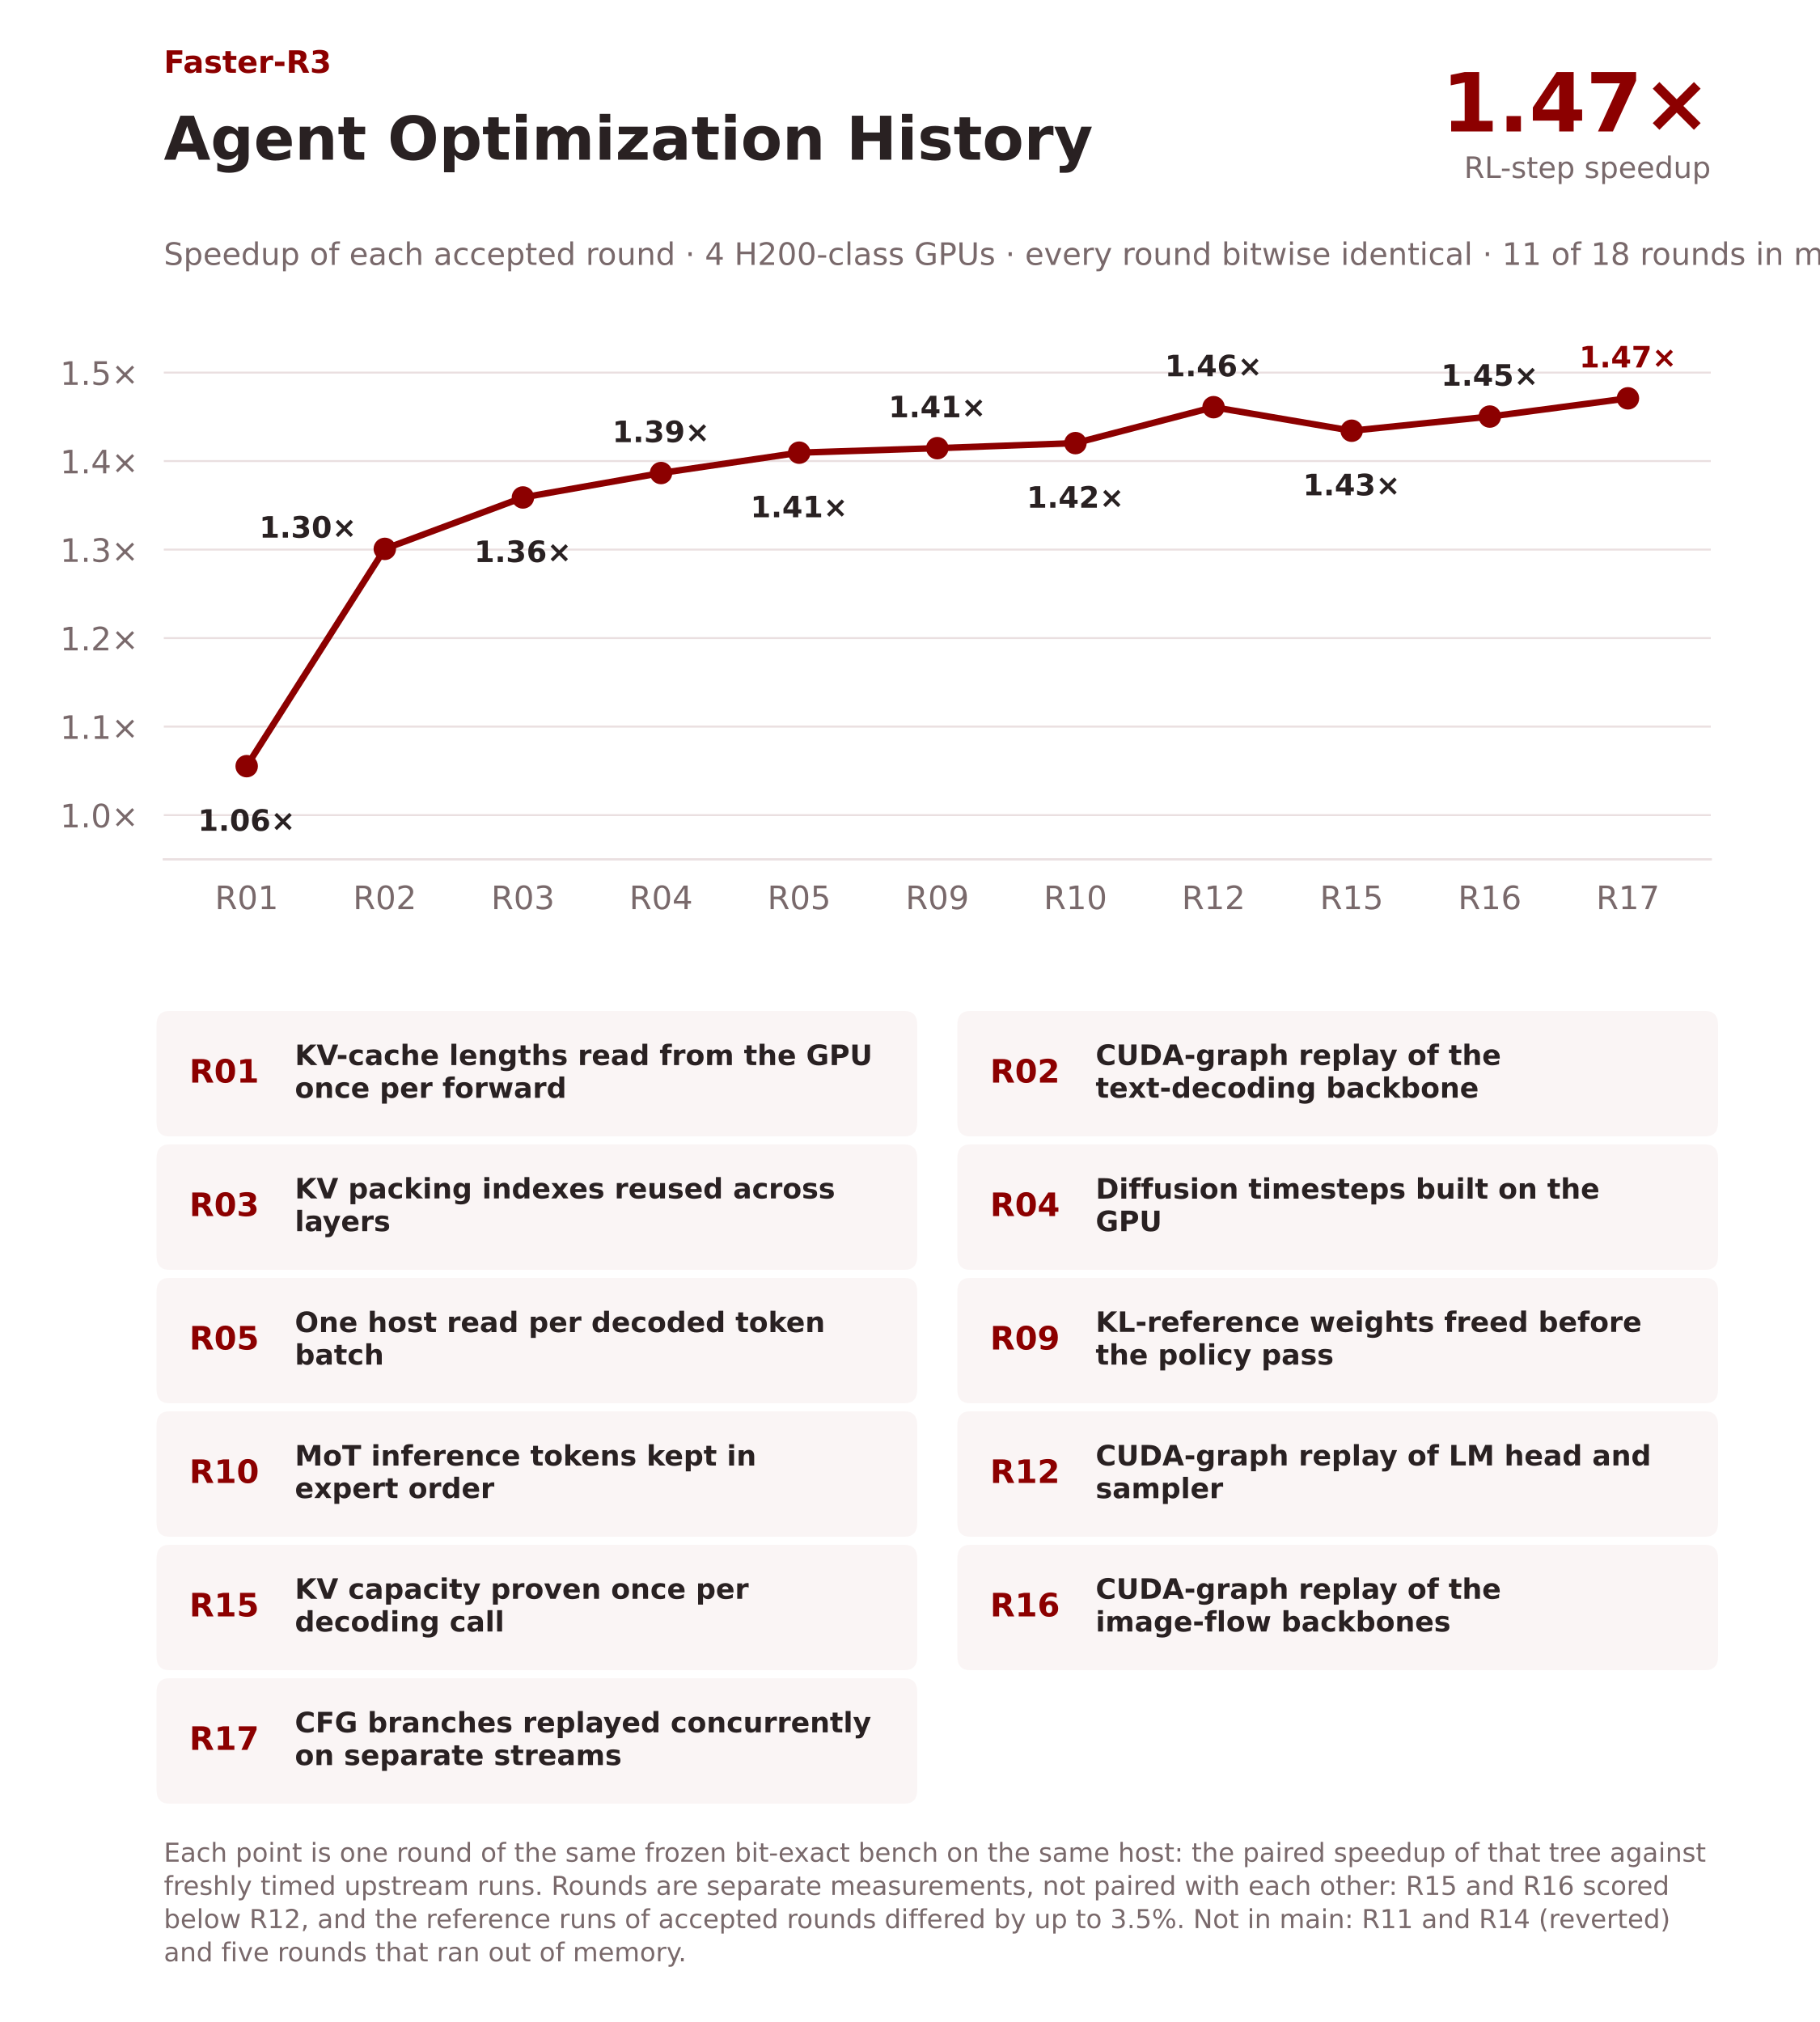
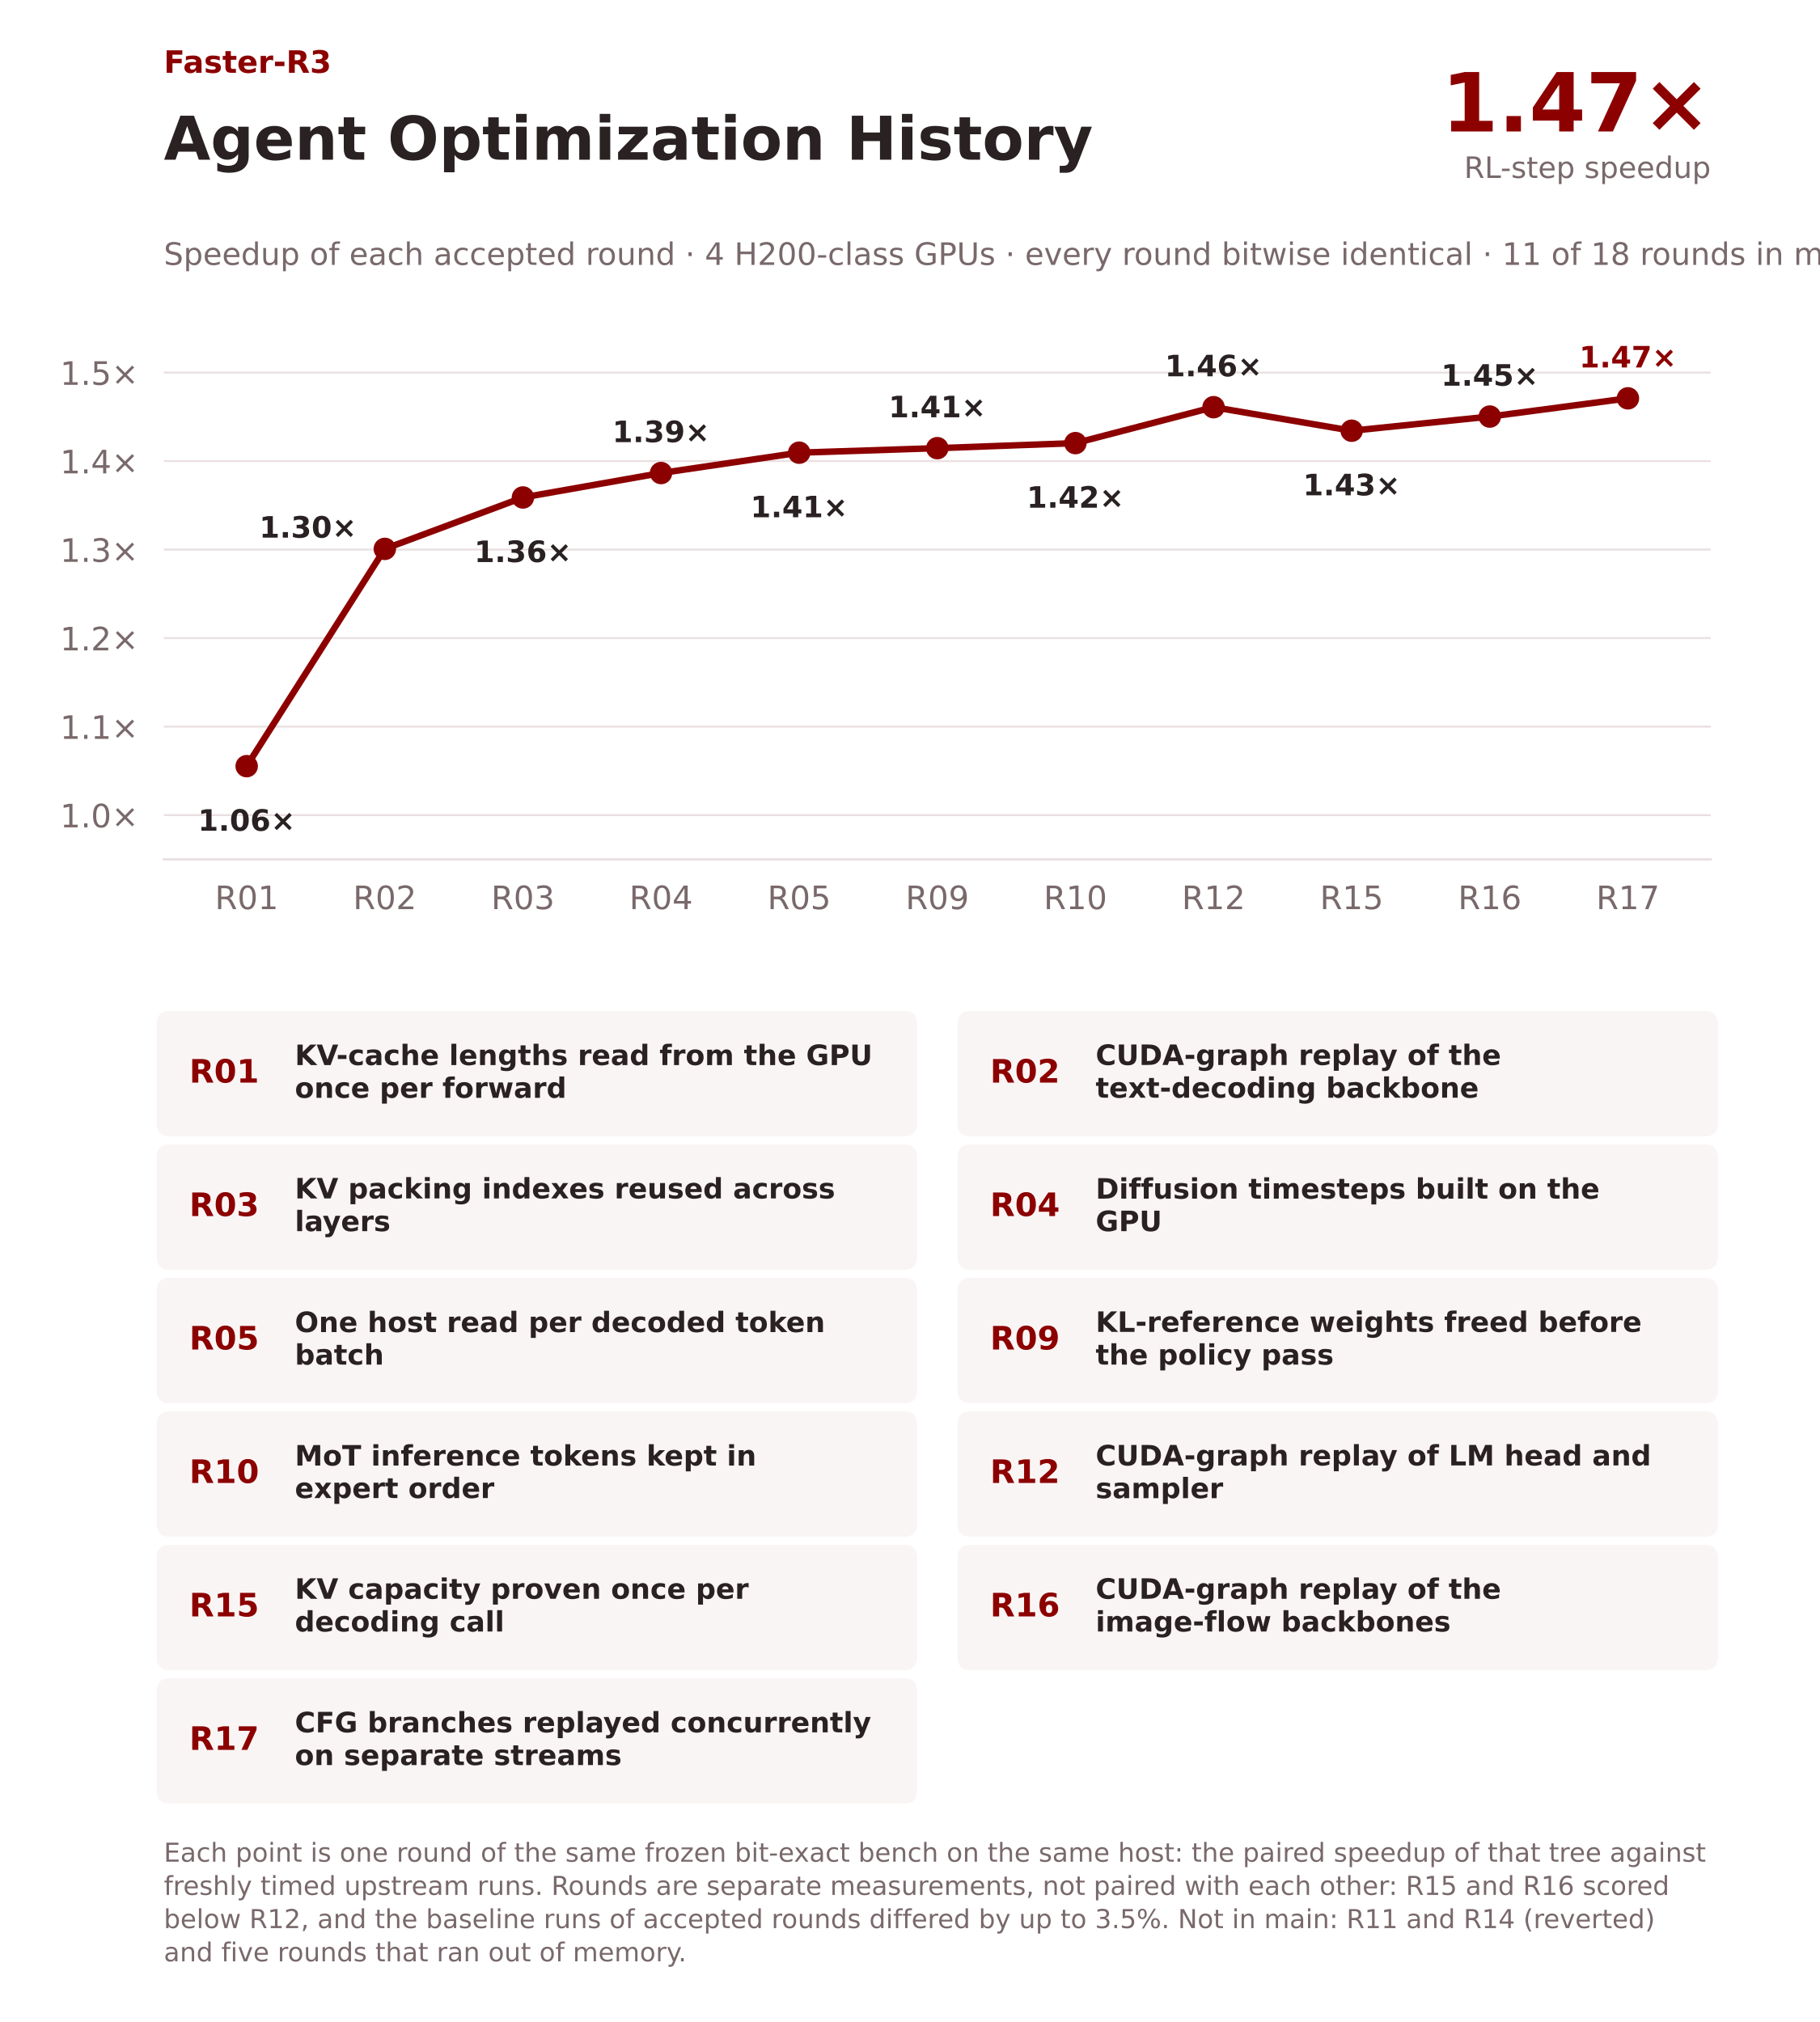
<svg xmlns="http://www.w3.org/2000/svg" xmlns:xlink="http://www.w3.org/1999/xlink" width="648pt" height="720pt" viewBox="0 0 648 720" version="1.1">
  <defs>
    <style type="text/css">*{stroke-linejoin: round; stroke-linecap: butt}</style>
  </defs>
  <g id="figure_1">
    <g id="patch_1">
      <path d="M 0 720 L 648 720 L 648 0 L 0 0 z " style="fill: #ffffff" />
    </g>
    <g id="axes_1">
      <g id="patch_2">
        <path d="M 58.32 306 L 609.12 306 L 609.12 113.76 L 58.32 113.76 z " style="fill: #ffffff" />
      </g>
      <g id="matplotlib.axis_1">
        <g id="xtick_1">
          <g id="line2d_1" />
          <g id="text_1">
            <text style="font-size: 11.5px; font-family: 'DejaVu Sans'; text-anchor: middle; fill: #79696b" x="87.827" y="323.738" transform="rotate(-0 87.82714 323.7382)">R01</text>
          </g>
        </g>
        <g id="xtick_2">
          <g id="line2d_2" />
          <g id="text_2">
            <text style="font-size: 11.5px; font-family: 'DejaVu Sans'; text-anchor: middle; fill: #79696b" x="137.006" y="323.738" transform="rotate(-0 137.0057 323.7382)">R02</text>
          </g>
        </g>
        <g id="xtick_3">
          <g id="line2d_3" />
          <g id="text_3">
            <text style="font-size: 11.5px; font-family: 'DejaVu Sans'; text-anchor: middle; fill: #79696b" x="186.184" y="323.738" transform="rotate(-0 186.1843 323.7382)">R03</text>
          </g>
        </g>
        <g id="xtick_4">
          <g id="line2d_4" />
          <g id="text_4">
            <text style="font-size: 11.5px; font-family: 'DejaVu Sans'; text-anchor: middle; fill: #79696b" x="235.363" y="323.738" transform="rotate(-0 235.3629 323.7382)">R04</text>
          </g>
        </g>
        <g id="xtick_5">
          <g id="line2d_5" />
          <g id="text_5">
            <text style="font-size: 11.5px; font-family: 'DejaVu Sans'; text-anchor: middle; fill: #79696b" x="284.541" y="323.738" transform="rotate(-0 284.5414 323.7382)">R05</text>
          </g>
        </g>
        <g id="xtick_6">
          <g id="line2d_6" />
          <g id="text_6">
            <text style="font-size: 11.5px; font-family: 'DejaVu Sans'; text-anchor: middle; fill: #79696b" x="333.72" y="323.738" transform="rotate(-0 333.72 323.7382)">R09</text>
          </g>
        </g>
        <g id="xtick_7">
          <g id="line2d_7" />
          <g id="text_7">
            <text style="font-size: 11.5px; font-family: 'DejaVu Sans'; text-anchor: middle; fill: #79696b" x="382.899" y="323.738" transform="rotate(-0 382.8986 323.7382)">R10</text>
          </g>
        </g>
        <g id="xtick_8">
          <g id="line2d_8" />
          <g id="text_8">
            <text style="font-size: 11.5px; font-family: 'DejaVu Sans'; text-anchor: middle; fill: #79696b" x="432.077" y="323.738" transform="rotate(-0 432.0771 323.7382)">R12</text>
          </g>
        </g>
        <g id="xtick_9">
          <g id="line2d_9" />
          <g id="text_9">
            <text style="font-size: 11.5px; font-family: 'DejaVu Sans'; text-anchor: middle; fill: #79696b" x="481.256" y="323.738" transform="rotate(-0 481.2557 323.7382)">R15</text>
          </g>
        </g>
        <g id="xtick_10">
          <g id="line2d_10" />
          <g id="text_10">
            <text style="font-size: 11.5px; font-family: 'DejaVu Sans'; text-anchor: middle; fill: #79696b" x="530.434" y="323.738" transform="rotate(-0 530.4343 323.7382)">R16</text>
          </g>
        </g>
        <g id="xtick_11">
          <g id="line2d_11" />
          <g id="text_11">
            <text style="font-size: 11.5px; font-family: 'DejaVu Sans'; text-anchor: middle; fill: #79696b" x="579.613" y="323.738" transform="rotate(-0 579.6129 323.7382)">R17</text>
          </g>
        </g>
      </g>
      <g id="matplotlib.axis_2">
        <g id="ytick_1">
          <g id="line2d_12">
            <path d="M 58.32 290.243 L 609.12 290.243 " clip-path="url(#p68260a6fab)" style="fill: none; stroke: #eadfe0; stroke-width: 0.7; stroke-linecap: square" />
          </g>
          <g id="line2d_13" />
          <g id="text_12">
            <text style="font-size: 11.5px; font-family: 'DejaVu Sans'; text-anchor: end; fill: #79696b" x="49.32" y="294.612" transform="rotate(-0 49.32 294.6117)">1.0×</text>
          </g>
        </g>
        <g id="ytick_2">
          <g id="line2d_14">
            <path d="M 58.32 258.728 L 609.12 258.728 " clip-path="url(#p68260a6fab)" style="fill: none; stroke: #eadfe0; stroke-width: 0.7; stroke-linecap: square" />
          </g>
          <g id="line2d_15" />
          <g id="text_13">
            <text style="font-size: 11.5px; font-family: 'DejaVu Sans'; text-anchor: end; fill: #79696b" x="49.32" y="263.097" transform="rotate(-0 49.32 263.097)">1.1×</text>
          </g>
        </g>
        <g id="ytick_3">
          <g id="line2d_16">
            <path d="M 58.32 227.213 L 609.12 227.213 " clip-path="url(#p68260a6fab)" style="fill: none; stroke: #eadfe0; stroke-width: 0.7; stroke-linecap: square" />
          </g>
          <g id="line2d_17" />
          <g id="text_14">
            <text style="font-size: 11.5px; font-family: 'DejaVu Sans'; text-anchor: end; fill: #79696b" x="49.32" y="231.582" transform="rotate(-0 49.32 231.5822)">1.2×</text>
          </g>
        </g>
        <g id="ytick_4">
          <g id="line2d_18">
            <path d="M 58.32 195.698 L 609.12 195.698 " clip-path="url(#p68260a6fab)" style="fill: none; stroke: #eadfe0; stroke-width: 0.7; stroke-linecap: square" />
          </g>
          <g id="line2d_19" />
          <g id="text_15">
            <text style="font-size: 11.5px; font-family: 'DejaVu Sans'; text-anchor: end; fill: #79696b" x="49.32" y="200.067" transform="rotate(-0 49.32 200.0675)">1.3×</text>
          </g>
        </g>
        <g id="ytick_5">
          <g id="line2d_20">
            <path d="M 58.32 164.184 L 609.12 164.184 " clip-path="url(#p68260a6fab)" style="fill: none; stroke: #eadfe0; stroke-width: 0.7; stroke-linecap: square" />
          </g>
          <g id="line2d_21" />
          <g id="text_16">
            <text style="font-size: 11.5px; font-family: 'DejaVu Sans'; text-anchor: end; fill: #79696b" x="49.32" y="168.553" transform="rotate(-0 49.32 168.5527)">1.4×</text>
          </g>
        </g>
        <g id="ytick_6">
          <g id="line2d_22">
            <path d="M 58.32 132.669 L 609.12 132.669 " clip-path="url(#p68260a6fab)" style="fill: none; stroke: #eadfe0; stroke-width: 0.7; stroke-linecap: square" />
          </g>
          <g id="line2d_23" />
          <g id="text_17">
            <text style="font-size: 11.5px; font-family: 'DejaVu Sans'; text-anchor: end; fill: #79696b" x="49.32" y="137.038" transform="rotate(-0 49.32 137.038)">1.5×</text>
          </g>
        </g>
      </g>
      <g id="line2d_24">
        <path d="M 87.827 272.815 L 137.006 195.446 L 186.184 177.136 L 235.363 168.438 L 284.541 161.19 L 333.72 159.582 L 382.899 157.786 L 432.077 144.991 L 481.256 153.374 L 530.434 148.332 L 579.613 141.84 " clip-path="url(#p68260a6fab)" style="fill: none; stroke: #8c0000; stroke-width: 2.3; stroke-linecap: square" />
      </g>
      <g id="patch_3">
        <path d="M 58.32 306 L 609.12 306 " style="fill: none; stroke: #eadfe0; stroke-width: 0.8; stroke-linejoin: miter; stroke-linecap: square" />
      </g>
      <g id="line2d_25">
        <defs>
          <path id="m669cb4846e" d="M 0 3.5 C 0.928 3.5 1.819 3.131 2.475 2.475 C 3.131 1.819 3.5 0.928 3.5 0 C 3.5 -0.928 3.131 -1.819 2.475 -2.475 C 1.819 -3.131 0.928 -3.5 0 -3.5 C -0.928 -3.5 -1.819 -3.131 -2.475 -2.475 C -3.131 -1.819 -3.5 -0.928 -3.5 0 C -3.5 0.928 -3.131 1.819 -2.475 2.475 C -1.819 3.131 -0.928 3.5 0 3.5 z " style="stroke: #8c0000" />
        </defs>
        <g clip-path="url(#p68260a6fab)">
          <use xlink:href="#m669cb4846e" x="87.827" y="272.815" style="fill: #8c0000; stroke: #8c0000" />
          <use xlink:href="#m669cb4846e" x="137.006" y="195.446" style="fill: #8c0000; stroke: #8c0000" />
          <use xlink:href="#m669cb4846e" x="186.184" y="177.136" style="fill: #8c0000; stroke: #8c0000" />
          <use xlink:href="#m669cb4846e" x="235.363" y="168.438" style="fill: #8c0000; stroke: #8c0000" />
          <use xlink:href="#m669cb4846e" x="284.541" y="161.19" style="fill: #8c0000; stroke: #8c0000" />
          <use xlink:href="#m669cb4846e" x="333.72" y="159.582" style="fill: #8c0000; stroke: #8c0000" />
          <use xlink:href="#m669cb4846e" x="382.899" y="157.786" style="fill: #8c0000; stroke: #8c0000" />
          <use xlink:href="#m669cb4846e" x="432.077" y="144.991" style="fill: #8c0000; stroke: #8c0000" />
          <use xlink:href="#m669cb4846e" x="481.256" y="153.374" style="fill: #8c0000; stroke: #8c0000" />
          <use xlink:href="#m669cb4846e" x="530.434" y="148.332" style="fill: #8c0000; stroke: #8c0000" />
          <use xlink:href="#m669cb4846e" x="579.613" y="141.84" style="fill: #8c0000; stroke: #8c0000" />
        </g>
      </g>
      <g id="text_18">
        <text style="font-weight: 700; font-size: 10.5px; font-family: 'DejaVu Sans'; text-anchor: middle; fill: #292122" x="87.827" y="295.815" transform="rotate(-0 87.82714 295.815)">1.06×</text>
      </g>
      <g id="text_19">
        <text style="font-weight: 700; font-size: 10.5px; font-family: 'DejaVu Sans'; text-anchor: end; fill: #292122" x="127.006" y="191.446" transform="rotate(-0 127.0057 191.4462)">1.30×</text>
      </g>
      <g id="text_20">
        <text style="font-weight: 700; font-size: 10.5px; font-family: 'DejaVu Sans'; text-anchor: middle; fill: #292122" x="186.184" y="200.136" transform="rotate(-0 186.1843 200.1362)">1.36×</text>
      </g>
      <g id="text_21">
        <text style="font-weight: 700; font-size: 10.5px; font-family: 'DejaVu Sans'; text-anchor: middle; fill: #292122" x="235.363" y="157.438" transform="rotate(-0 235.3629 157.4381)">1.39×</text>
      </g>
      <g id="text_22">
        <text style="font-weight: 700; font-size: 10.5px; font-family: 'DejaVu Sans'; text-anchor: middle; fill: #292122" x="284.541" y="184.19" transform="rotate(-0 284.5414 184.1897)">1.41×</text>
      </g>
      <g id="text_23">
        <text style="font-weight: 700; font-size: 10.5px; font-family: 'DejaVu Sans'; text-anchor: middle; fill: #292122" x="333.72" y="148.582" transform="rotate(-0 333.72 148.5825)">1.41×</text>
      </g>
      <g id="text_24">
        <text style="font-weight: 700; font-size: 10.5px; font-family: 'DejaVu Sans'; text-anchor: middle; fill: #292122" x="382.899" y="180.786" transform="rotate(-0 382.8986 180.7861)">1.42×</text>
      </g>
      <g id="text_25">
        <text style="font-weight: 700; font-size: 10.5px; font-family: 'DejaVu Sans'; text-anchor: middle; fill: #292122" x="432.077" y="133.991" transform="rotate(-0 432.0771 133.9911)">1.46×</text>
      </g>
      <g id="text_26">
        <text style="font-weight: 700; font-size: 10.5px; font-family: 'DejaVu Sans'; text-anchor: middle; fill: #292122" x="481.256" y="176.374" transform="rotate(-0 481.2557 176.374)">1.43×</text>
      </g>
      <g id="text_27">
        <text style="font-weight: 700; font-size: 10.5px; font-family: 'DejaVu Sans'; text-anchor: middle; fill: #292122" x="530.434" y="137.332" transform="rotate(-0 530.4343 137.3317)">1.45×</text>
      </g>
      <g id="text_28">
        <text style="font-weight: 700; font-size: 10.5px; font-family: 'DejaVu Sans'; text-anchor: middle; fill: #8c0000" x="579.613" y="130.84" transform="rotate(-0 579.6129 130.8396)">1.47×</text>
      </g>
    </g>
    <g id="patch_4">
      <path d="M 60.264 404.64 L 322.056 404.64 Q 326.592 404.64 326.592 399.6 L 326.592 365.04 Q 326.592 360 322.056 360 L 60.264 360 Q 55.728 360 55.728 365.04 L 55.728 399.6 Q 55.728 404.64 60.264 404.64 z " style="fill: #faf5f5" />
    </g>
    <g id="patch_5">
      <path d="M 345.384 404.64 L 607.176 404.64 Q 611.712 404.64 611.712 399.6 L 611.712 365.04 Q 611.712 360 607.176 360 L 345.384 360 Q 340.848 360 340.848 365.04 L 340.848 399.6 Q 340.848 404.64 345.384 404.64 z " style="fill: #faf5f5" />
    </g>
    <g id="patch_6">
      <path d="M 60.264 452.16 L 322.056 452.16 Q 326.592 452.16 326.592 447.12 L 326.592 412.56 Q 326.592 407.52 322.056 407.52 L 60.264 407.52 Q 55.728 407.52 55.728 412.56 L 55.728 447.12 Q 55.728 452.16 60.264 452.16 z " style="fill: #faf5f5" />
    </g>
    <g id="patch_7">
      <path d="M 345.384 452.16 L 607.176 452.16 Q 611.712 452.16 611.712 447.12 L 611.712 412.56 Q 611.712 407.52 607.176 407.52 L 345.384 407.52 Q 340.848 407.52 340.848 412.56 L 340.848 447.12 Q 340.848 452.16 345.384 452.16 z " style="fill: #faf5f5" />
    </g>
    <g id="patch_8">
      <path d="M 60.264 499.68 L 322.056 499.68 Q 326.592 499.68 326.592 494.64 L 326.592 460.08 Q 326.592 455.04 322.056 455.04 L 60.264 455.04 Q 55.728 455.04 55.728 460.08 L 55.728 494.64 Q 55.728 499.68 60.264 499.68 z " style="fill: #faf5f5" />
    </g>
    <g id="patch_9">
      <path d="M 345.384 499.68 L 607.176 499.68 Q 611.712 499.68 611.712 494.64 L 611.712 460.08 Q 611.712 455.04 607.176 455.04 L 345.384 455.04 Q 340.848 455.04 340.848 460.08 L 340.848 494.64 Q 340.848 499.68 345.384 499.68 z " style="fill: #faf5f5" />
    </g>
    <g id="patch_10">
      <path d="M 60.264 547.2 L 322.056 547.2 Q 326.592 547.2 326.592 542.16 L 326.592 507.6 Q 326.592 502.56 322.056 502.56 L 60.264 502.56 Q 55.728 502.56 55.728 507.6 L 55.728 542.16 Q 55.728 547.2 60.264 547.2 z " style="fill: #faf5f5" />
    </g>
    <g id="patch_11">
      <path d="M 345.384 547.2 L 607.176 547.2 Q 611.712 547.2 611.712 542.16 L 611.712 507.6 Q 611.712 502.56 607.176 502.56 L 345.384 502.56 Q 340.848 502.56 340.848 507.6 L 340.848 542.16 Q 340.848 547.2 345.384 547.2 z " style="fill: #faf5f5" />
    </g>
    <g id="patch_12">
      <path d="M 60.264 594.72 L 322.056 594.72 Q 326.592 594.72 326.592 589.68 L 326.592 555.12 Q 326.592 550.08 322.056 550.08 L 60.264 550.08 Q 55.728 550.08 55.728 555.12 L 55.728 589.68 Q 55.728 594.72 60.264 594.72 z " style="fill: #faf5f5" />
    </g>
    <g id="patch_13">
      <path d="M 345.384 594.72 L 607.176 594.72 Q 611.712 594.72 611.712 589.68 L 611.712 555.12 Q 611.712 550.08 607.176 550.08 L 345.384 550.08 Q 340.848 550.08 340.848 555.12 L 340.848 589.68 Q 340.848 594.72 345.384 594.72 z " style="fill: #faf5f5" />
    </g>
    <g id="patch_14">
      <path d="M 60.264 642.24 L 322.056 642.24 Q 326.592 642.24 326.592 637.2 L 326.592 602.64 Q 326.592 597.6 322.056 597.6 L 60.264 597.6 Q 55.728 597.6 55.728 602.64 L 55.728 637.2 Q 55.728 642.24 60.264 642.24 z " style="fill: #faf5f5" />
    </g>
    <g id="text_29">
      <text style="font-weight: 700; font-size: 11px; font-family: 'DejaVu Sans'; text-anchor: start; fill: #8c0000" x="58.32" y="25.92" transform="rotate(-0 58.32 25.92)">Faster-R3</text>
    </g>
    <g id="text_30">
      <text style="font-weight: 700; font-size: 21.5px; font-family: 'DejaVu Sans'; text-anchor: start; fill: #292122" x="58.32" y="56.88" transform="rotate(-0 58.32 56.88)">Agent Optimization History</text>
    </g>
    <g id="text_31">
      <text style="font-weight: 700; font-size: 29px; font-family: 'DejaVu Sans'; text-anchor: end; fill: #8c0000" x="609.12" y="46.8" transform="rotate(-0 609.12 46.8)">1.47×</text>
    </g>
    <g id="text_32">
      <text style="font-size: 10.5px; font-family: 'DejaVu Sans'; text-anchor: end; fill: #79696b" x="609.12" y="63.36" transform="rotate(-0 609.12 63.36)">RL-step speedup</text>
    </g>
    <g id="text_33">
      <text style="font-size: 11px; font-family: 'DejaVu Sans'; text-anchor: start; fill: #79696b" x="58.32" y="94.32" transform="rotate(-0 58.32 94.32)">Speedup of each accepted round · 4 H200-class GPUs · every round bitwise identical · 11 of 18 rounds in main</text>
    </g>
    <g id="text_34">
      <text style="font-weight: 700; font-size: 11.5px; font-family: 'DejaVu Sans'; text-anchor: start; fill: #8c0000" x="67.392" y="385.493" transform="rotate(-0 67.392 385.4933)">R01</text>
    </g>
    <g id="text_35">
      <text style="font-weight: 700; font-size: 10px; font-family: 'DejaVu Sans'; fill: #292122" transform="translate(104.976 379.2514)">KV-cache lengths read from the GPU</text>
      <text style="font-weight: 700; font-size: 10px; font-family: 'DejaVu Sans'; fill: #292122" transform="translate(104.976 390.9073)">once per forward</text>
    </g>
    <g id="text_36">
      <text style="font-weight: 700; font-size: 11.5px; font-family: 'DejaVu Sans'; text-anchor: start; fill: #8c0000" x="352.512" y="385.493" transform="rotate(-0 352.512 385.4933)">R02</text>
    </g>
    <g id="text_37">
      <text style="font-weight: 700; font-size: 10px; font-family: 'DejaVu Sans'; fill: #292122" transform="translate(390.096 379.2124)">CUDA-graph replay of the</text>
      <text style="font-weight: 700; font-size: 10px; font-family: 'DejaVu Sans'; fill: #292122" transform="translate(390.096 390.8682)">text-decoding backbone</text>
    </g>
    <g id="text_38">
      <text style="font-weight: 700; font-size: 11.5px; font-family: 'DejaVu Sans'; text-anchor: start; fill: #8c0000" x="67.392" y="433.013" transform="rotate(-0 67.392 433.0133)">R03</text>
    </g>
    <g id="text_39">
      <text style="font-weight: 700; font-size: 10px; font-family: 'DejaVu Sans'; fill: #292122" transform="translate(104.976 426.7324)">KV packing indexes reused across</text>
      <text style="font-weight: 700; font-size: 10px; font-family: 'DejaVu Sans'; fill: #292122" transform="translate(104.976 438.3882)">layers</text>
    </g>
    <g id="text_40">
      <text style="font-weight: 700; font-size: 11.5px; font-family: 'DejaVu Sans'; text-anchor: start; fill: #8c0000" x="352.512" y="433.013" transform="rotate(-0 352.512 433.0133)">R04</text>
    </g>
    <g id="text_41">
      <text style="font-weight: 700; font-size: 10px; font-family: 'DejaVu Sans'; fill: #292122" transform="translate(390.096 426.8105)">Diffusion timesteps built on the</text>
      <text style="font-weight: 700; font-size: 10px; font-family: 'DejaVu Sans'; fill: #292122" transform="translate(390.096 438.3882)">GPU</text>
    </g>
    <g id="text_42">
      <text style="font-weight: 700; font-size: 11.5px; font-family: 'DejaVu Sans'; text-anchor: start; fill: #8c0000" x="67.392" y="480.533" transform="rotate(-0 67.392 480.5333)">R05</text>
    </g>
    <g id="text_43">
      <text style="font-weight: 700; font-size: 10px; font-family: 'DejaVu Sans'; fill: #292122" transform="translate(104.976 474.3305)">One host read per decoded token</text>
      <text style="font-weight: 700; font-size: 10px; font-family: 'DejaVu Sans'; fill: #292122" transform="translate(104.976 485.9082)">batch</text>
    </g>
    <g id="text_44">
      <text style="font-weight: 700; font-size: 11.5px; font-family: 'DejaVu Sans'; text-anchor: start; fill: #8c0000" x="352.512" y="480.533" transform="rotate(-0 352.512 480.5333)">R09</text>
    </g>
    <g id="text_45">
      <text style="font-weight: 700; font-size: 10px; font-family: 'DejaVu Sans'; fill: #292122" transform="translate(390.096 474.2524)">KL-reference weights freed before</text>
      <text style="font-weight: 700; font-size: 10px; font-family: 'DejaVu Sans'; fill: #292122" transform="translate(390.096 485.9082)">the policy pass</text>
    </g>
    <g id="text_46">
      <text style="font-weight: 700; font-size: 11.5px; font-family: 'DejaVu Sans'; text-anchor: start; fill: #8c0000" x="67.392" y="528.053" transform="rotate(-0 67.392 528.0533)">R10</text>
    </g>
    <g id="text_47">
      <text style="font-weight: 700; font-size: 10px; font-family: 'DejaVu Sans'; fill: #292122" transform="translate(104.976 521.8505)">MoT inference tokens kept in</text>
      <text style="font-weight: 700; font-size: 10px; font-family: 'DejaVu Sans'; fill: #292122" transform="translate(104.976 533.4282)">expert order</text>
    </g>
    <g id="text_48">
      <text style="font-weight: 700; font-size: 11.5px; font-family: 'DejaVu Sans'; text-anchor: start; fill: #8c0000" x="352.512" y="528.053" transform="rotate(-0 352.512 528.0533)">R12</text>
    </g>
    <g id="text_49">
      <text style="font-weight: 700; font-size: 10px; font-family: 'DejaVu Sans'; fill: #292122" transform="translate(390.096 521.8114)">CUDA-graph replay of LM head and</text>
      <text style="font-weight: 700; font-size: 10px; font-family: 'DejaVu Sans'; fill: #292122" transform="translate(390.096 533.4673)">sampler</text>
    </g>
    <g id="text_50">
      <text style="font-weight: 700; font-size: 11.5px; font-family: 'DejaVu Sans'; text-anchor: start; fill: #8c0000" x="67.392" y="575.573" transform="rotate(-0 67.392 575.5733)">R15</text>
    </g>
    <g id="text_51">
      <text style="font-weight: 700; font-size: 10px; font-family: 'DejaVu Sans'; fill: #292122" transform="translate(104.976 569.2924)">KV capacity proven once per</text>
      <text style="font-weight: 700; font-size: 10px; font-family: 'DejaVu Sans'; fill: #292122" transform="translate(104.976 580.9482)">decoding call</text>
    </g>
    <g id="text_52">
      <text style="font-weight: 700; font-size: 11.5px; font-family: 'DejaVu Sans'; text-anchor: start; fill: #8c0000" x="352.512" y="575.573" transform="rotate(-0 352.512 575.5733)">R16</text>
    </g>
    <g id="text_53">
      <text style="font-weight: 700; font-size: 10px; font-family: 'DejaVu Sans'; fill: #292122" transform="translate(390.096 569.2924)">CUDA-graph replay of the</text>
      <text style="font-weight: 700; font-size: 10px; font-family: 'DejaVu Sans'; fill: #292122" transform="translate(390.096 580.9482)">image-flow backbones</text>
    </g>
    <g id="text_54">
      <text style="font-weight: 700; font-size: 11.5px; font-family: 'DejaVu Sans'; text-anchor: start; fill: #8c0000" x="67.392" y="623.093" transform="rotate(-0 67.392 623.0933)">R17</text>
    </g>
    <g id="text_55">
      <text style="font-weight: 700; font-size: 10px; font-family: 'DejaVu Sans'; fill: #292122" transform="translate(104.976 616.8514)">CFG branches replayed concurrently</text>
      <text style="font-weight: 700; font-size: 10px; font-family: 'DejaVu Sans'; fill: #292122" transform="translate(104.976 628.5073)">on separate streams</text>
    </g>
    <g id="text_56">
      <text style="font-size: 9.3px; font-family: 'DejaVu Sans'; fill: #79696b" transform="translate(58.32 662.9182)">Each point is one round of the same frozen bit-exact bench on the same host: the paired speedup of that tree against</text>
      <text style="font-size: 9.3px; font-family: 'DejaVu Sans'; fill: #79696b" transform="translate(58.32 674.7455)">freshly timed upstream runs. Rounds are separate measurements, not paired with each other: R15 and R16 scored</text>
-       <text style="font-size: 9.3px; font-family: 'DejaVu Sans'; fill: #79696b" transform="translate(58.32 686.5727)">below R12, and the reference runs of accepted rounds differed by up to 3.5%. Not in main: R11 and R14 (reverted)</text>
+       <text style="font-size: 9.3px; font-family: 'DejaVu Sans'; fill: #79696b" transform="translate(58.32 686.5727)">below R12, and the baseline runs of accepted rounds differed by up to 3.5%. Not in main: R11 and R14 (reverted)</text>
      <text style="font-size: 9.3px; font-family: 'DejaVu Sans'; fill: #79696b" transform="translate(58.32 698.4)">and five rounds that ran out of memory.</text>
    </g>
  </g>
  <defs>
    <clipPath id="p68260a6fab">
      <rect x="58.32" y="113.76" width="550.8" height="192.24" />
    </clipPath>
  </defs>
</svg>
